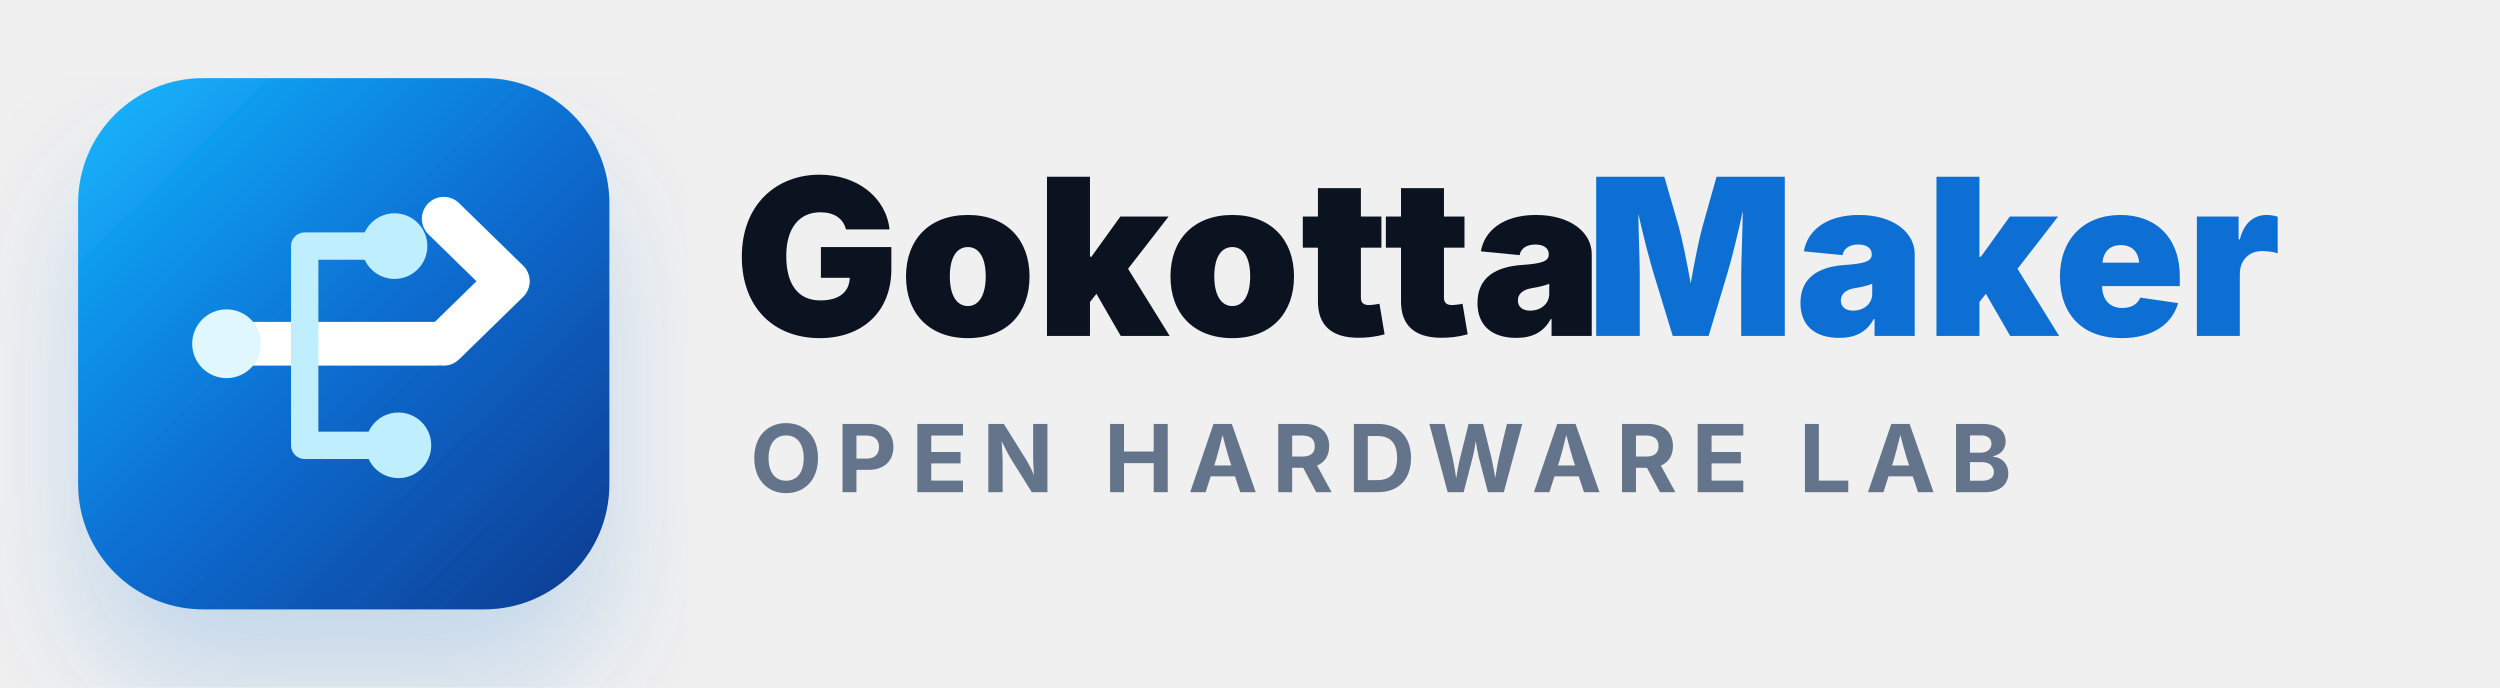
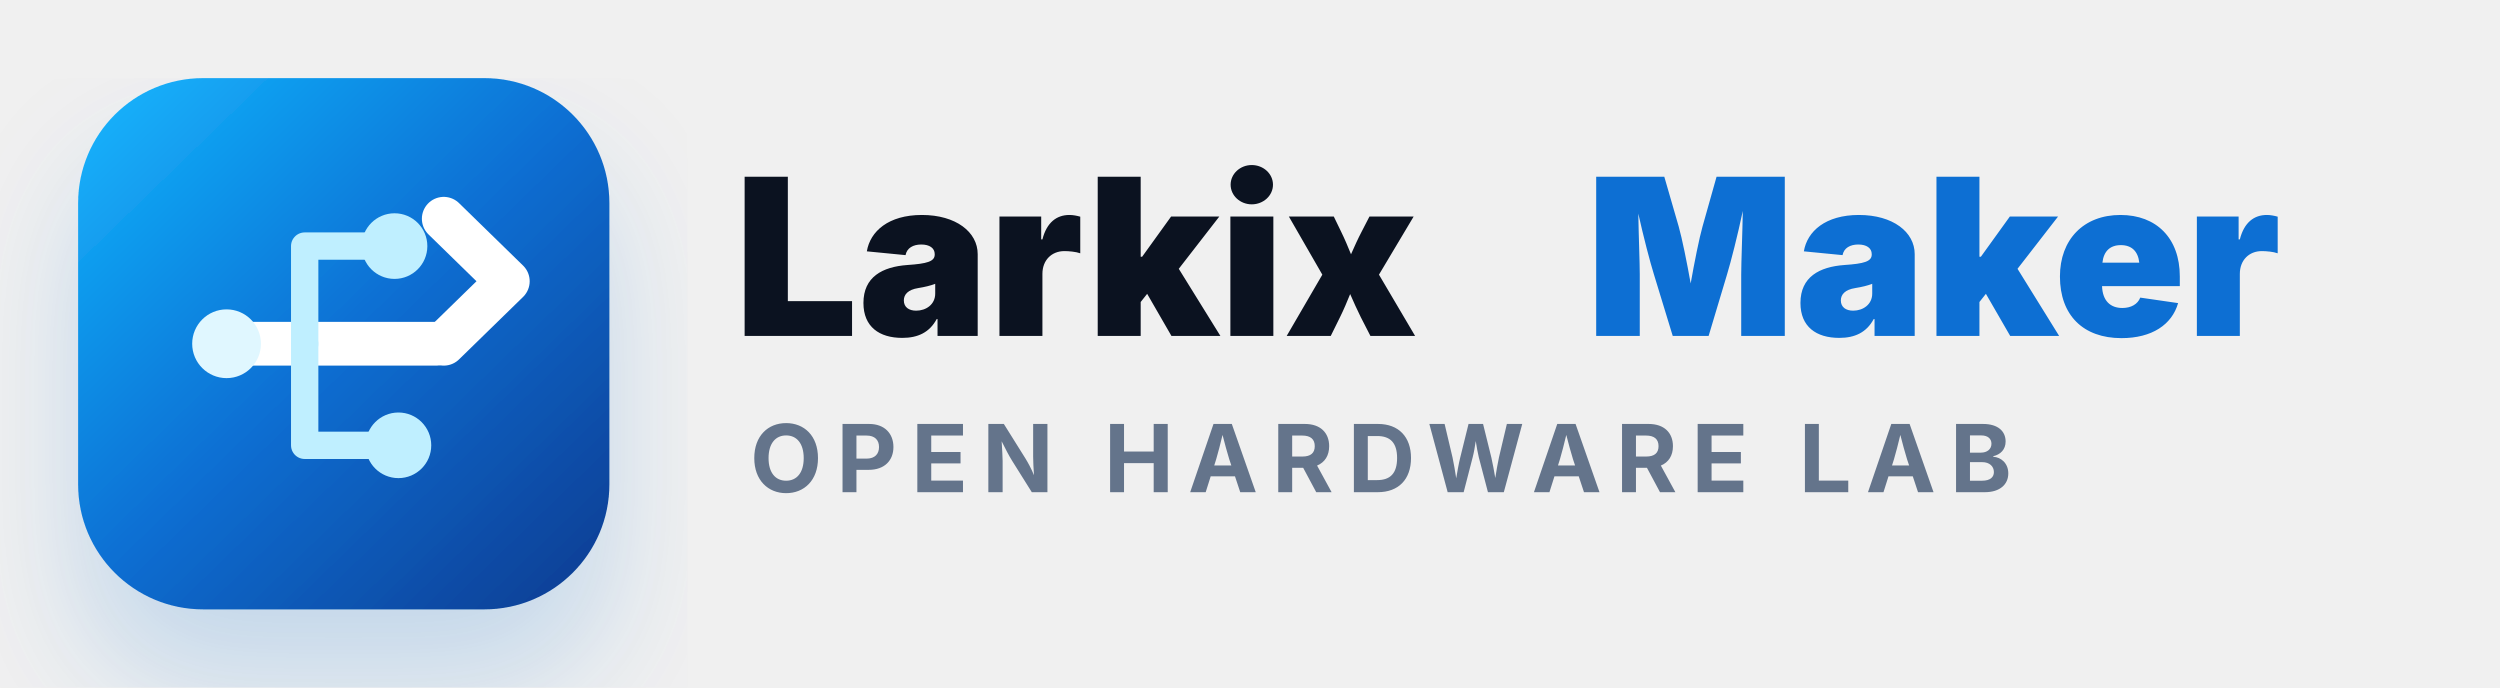
<svg xmlns="http://www.w3.org/2000/svg" width="320" height="88" viewBox="0 0 320 88" fill="none" role="img" aria-labelledby="title desc">
  <defs>
    <linearGradient id="gm7-blue" x1="10" y1="10" x2="76" y2="78" gradientUnits="userSpaceOnUse">
      <stop stop-color="#14B8FF" />
      <stop offset="0.5" stop-color="#0D6FD3" />
      <stop offset="1" stop-color="#063C92" />
    </linearGradient>
    <filter id="gm7-shadow" x="0" y="0" width="88" height="88" filterUnits="userSpaceOnUse" color-interpolation-filters="sRGB">
      <feDropShadow dx="0" dy="10" stdDeviation="8" flood-color="#0D6FD3" flood-opacity="0.18" />
    </filter>
  </defs>
  <g filter="url(#gm7-shadow)">
    <rect x="10" y="10" width="68" height="68" rx="16" fill="url(#gm7-blue)" />
    <path d="M29 44H55.8" stroke="white" stroke-width="5.6" stroke-linecap="round" />
    <path d="M56.8 44L65 36L56.8 28" stroke="white" stroke-width="5.6" stroke-linecap="round" stroke-linejoin="round" />
    <path d="M39 44V31.5H50.5" stroke="#BFEFFF" stroke-width="3.5" stroke-linecap="round" stroke-linejoin="round" />
    <path d="M39 44V57H51" stroke="#BFEFFF" stroke-width="3.5" stroke-linecap="round" stroke-linejoin="round" />
    <circle cx="29" cy="44" r="4.4" fill="#E0F7FF" />
    <circle cx="50.5" cy="31.5" r="4.2" fill="#BFEFFF" />
    <circle cx="51" cy="57" r="4.2" fill="#BFEFFF" />
  </g>
-   <text x="94" y="43" fill="#0B1220" font-family="Inter, Segoe UI, Microsoft YaHei, Arial, sans-serif" font-size="28" font-weight="850" letter-spacing="0">Gokotta</text>
+   <text x="94" y="43" fill="#0B1220" font-family="Inter, Segoe UI, Microsoft YaHei, Arial, sans-serif" font-size="28" font-weight="850" letter-spacing="0">Larkix</text>
  <text x="203" y="43" fill="#0D6FD3" font-family="Inter, Segoe UI, Microsoft YaHei, Arial, sans-serif" font-size="28" font-weight="850" letter-spacing="0">Maker</text>
  <text x="96" y="63" fill="#64748B" font-family="Inter, Segoe UI, Microsoft YaHei, Arial, sans-serif" font-size="12" font-weight="700" letter-spacing="1.8">OPEN HARDWARE LAB</text>
</svg>
